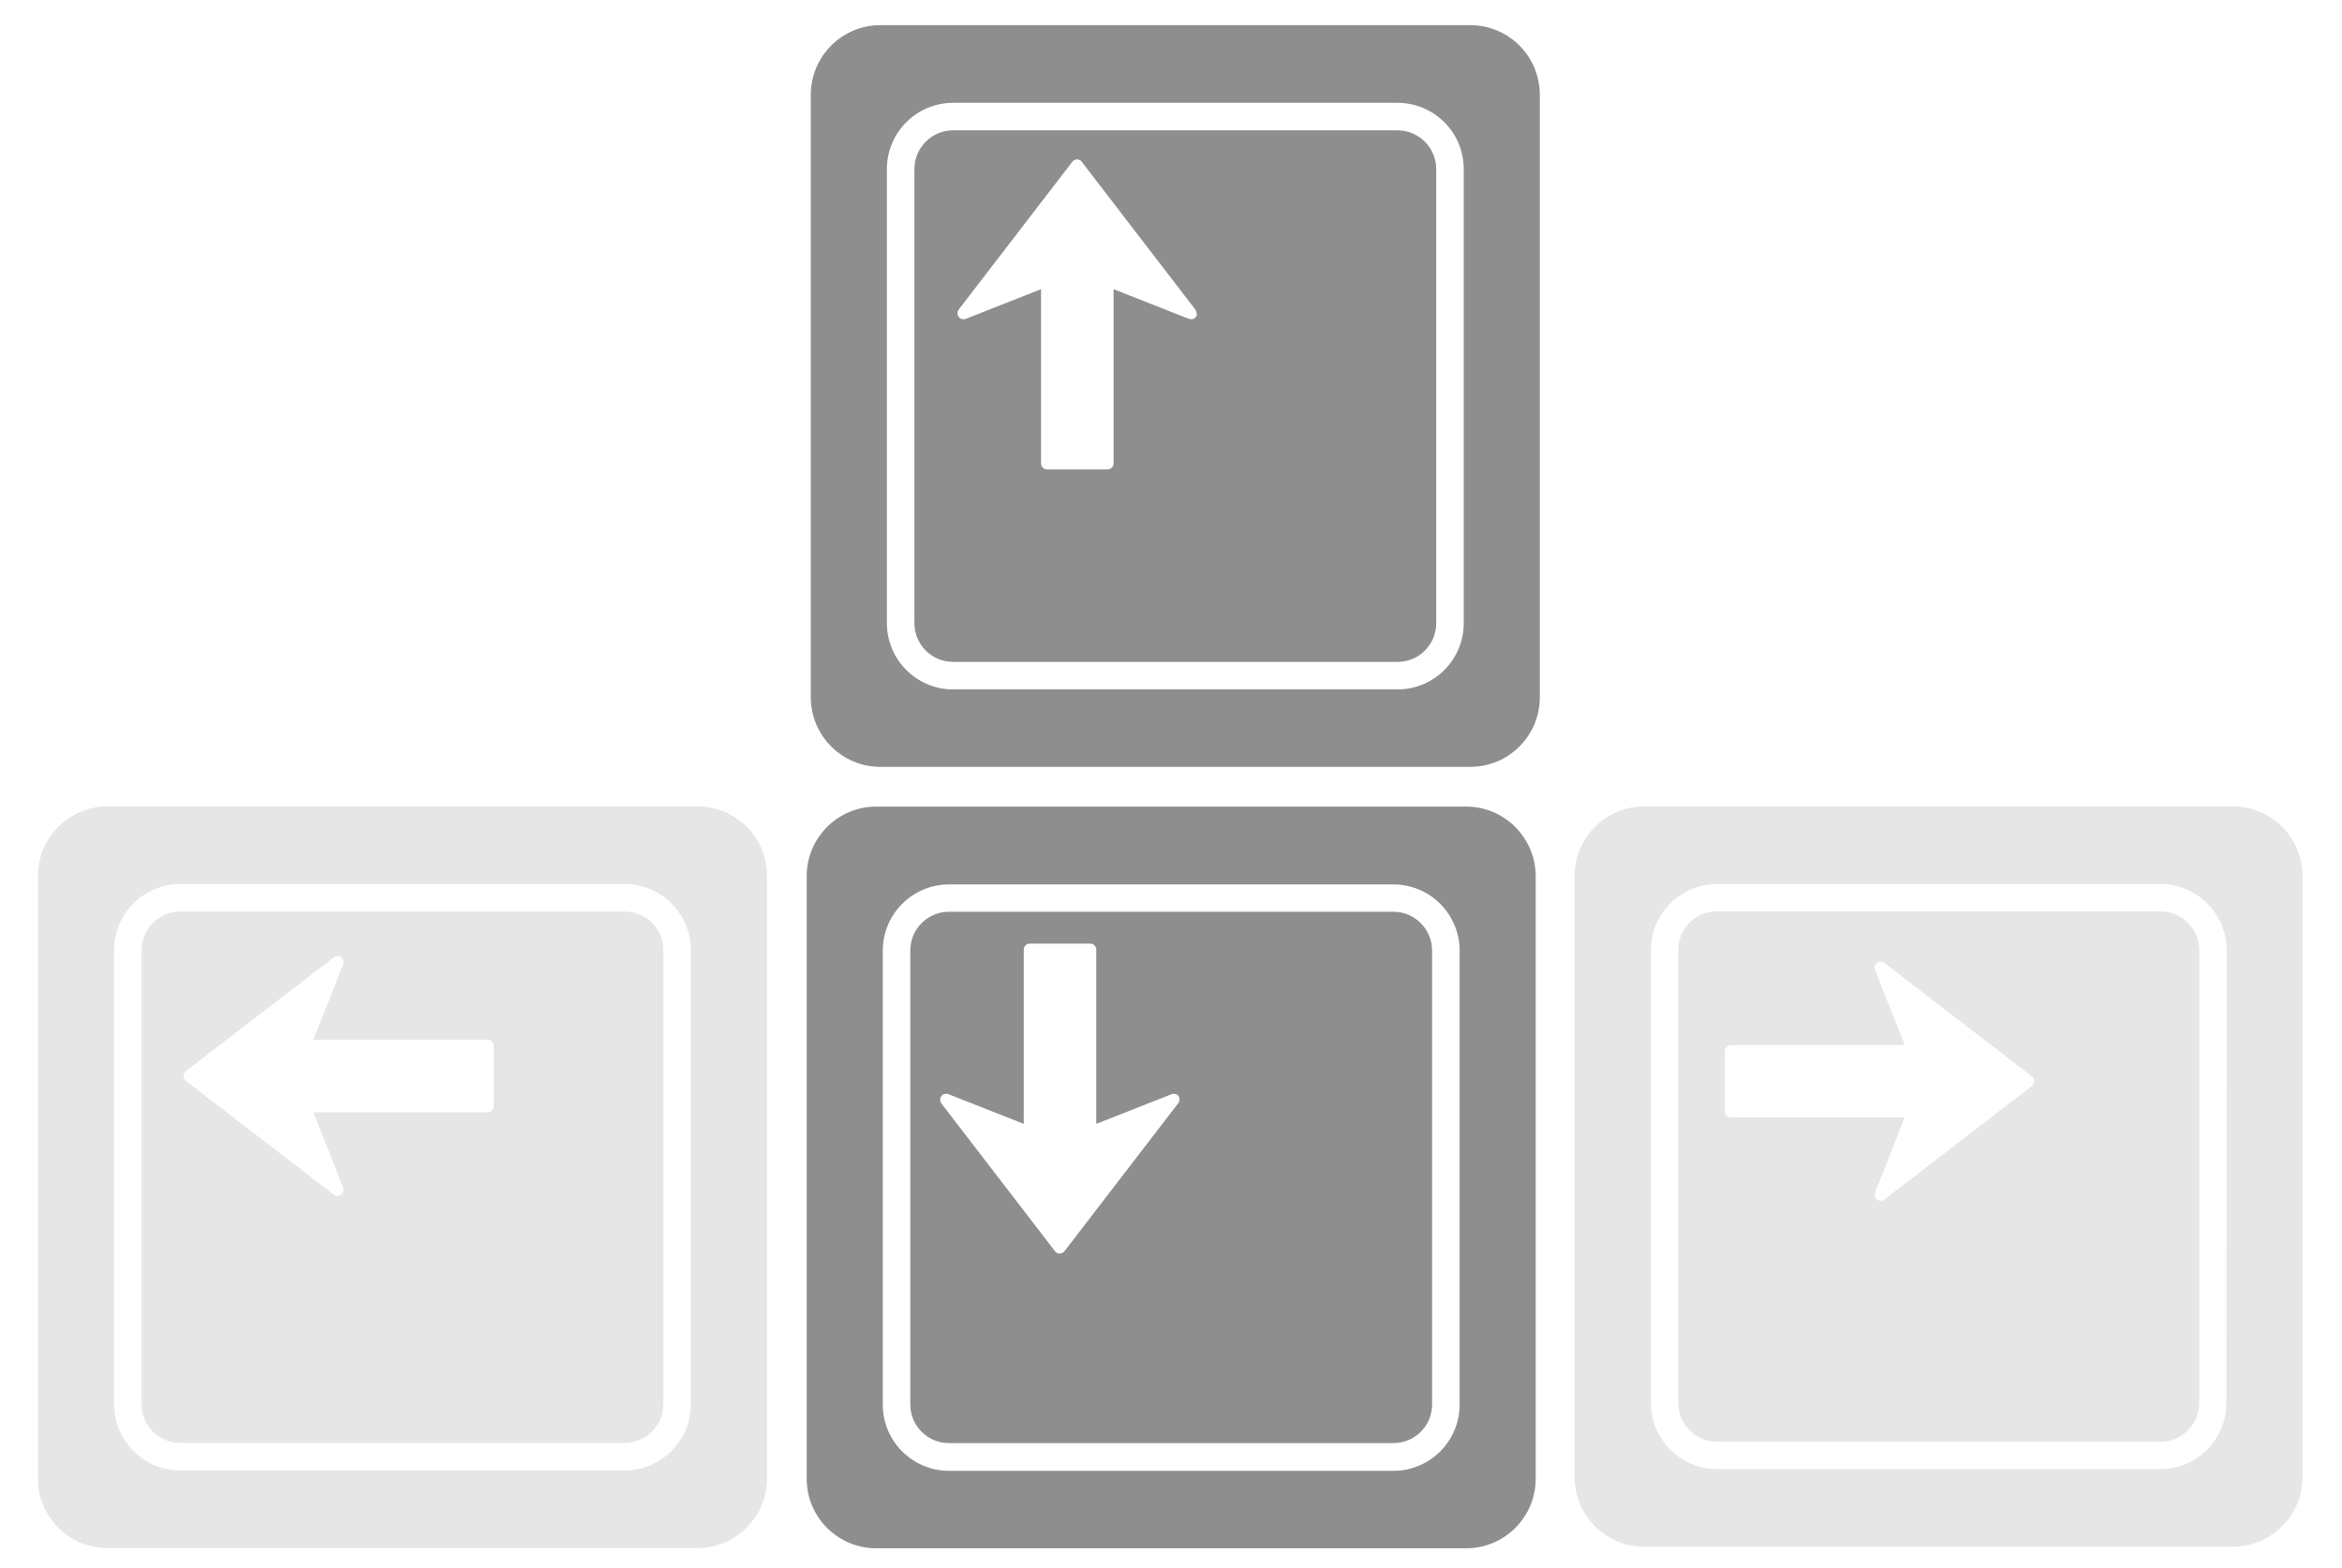
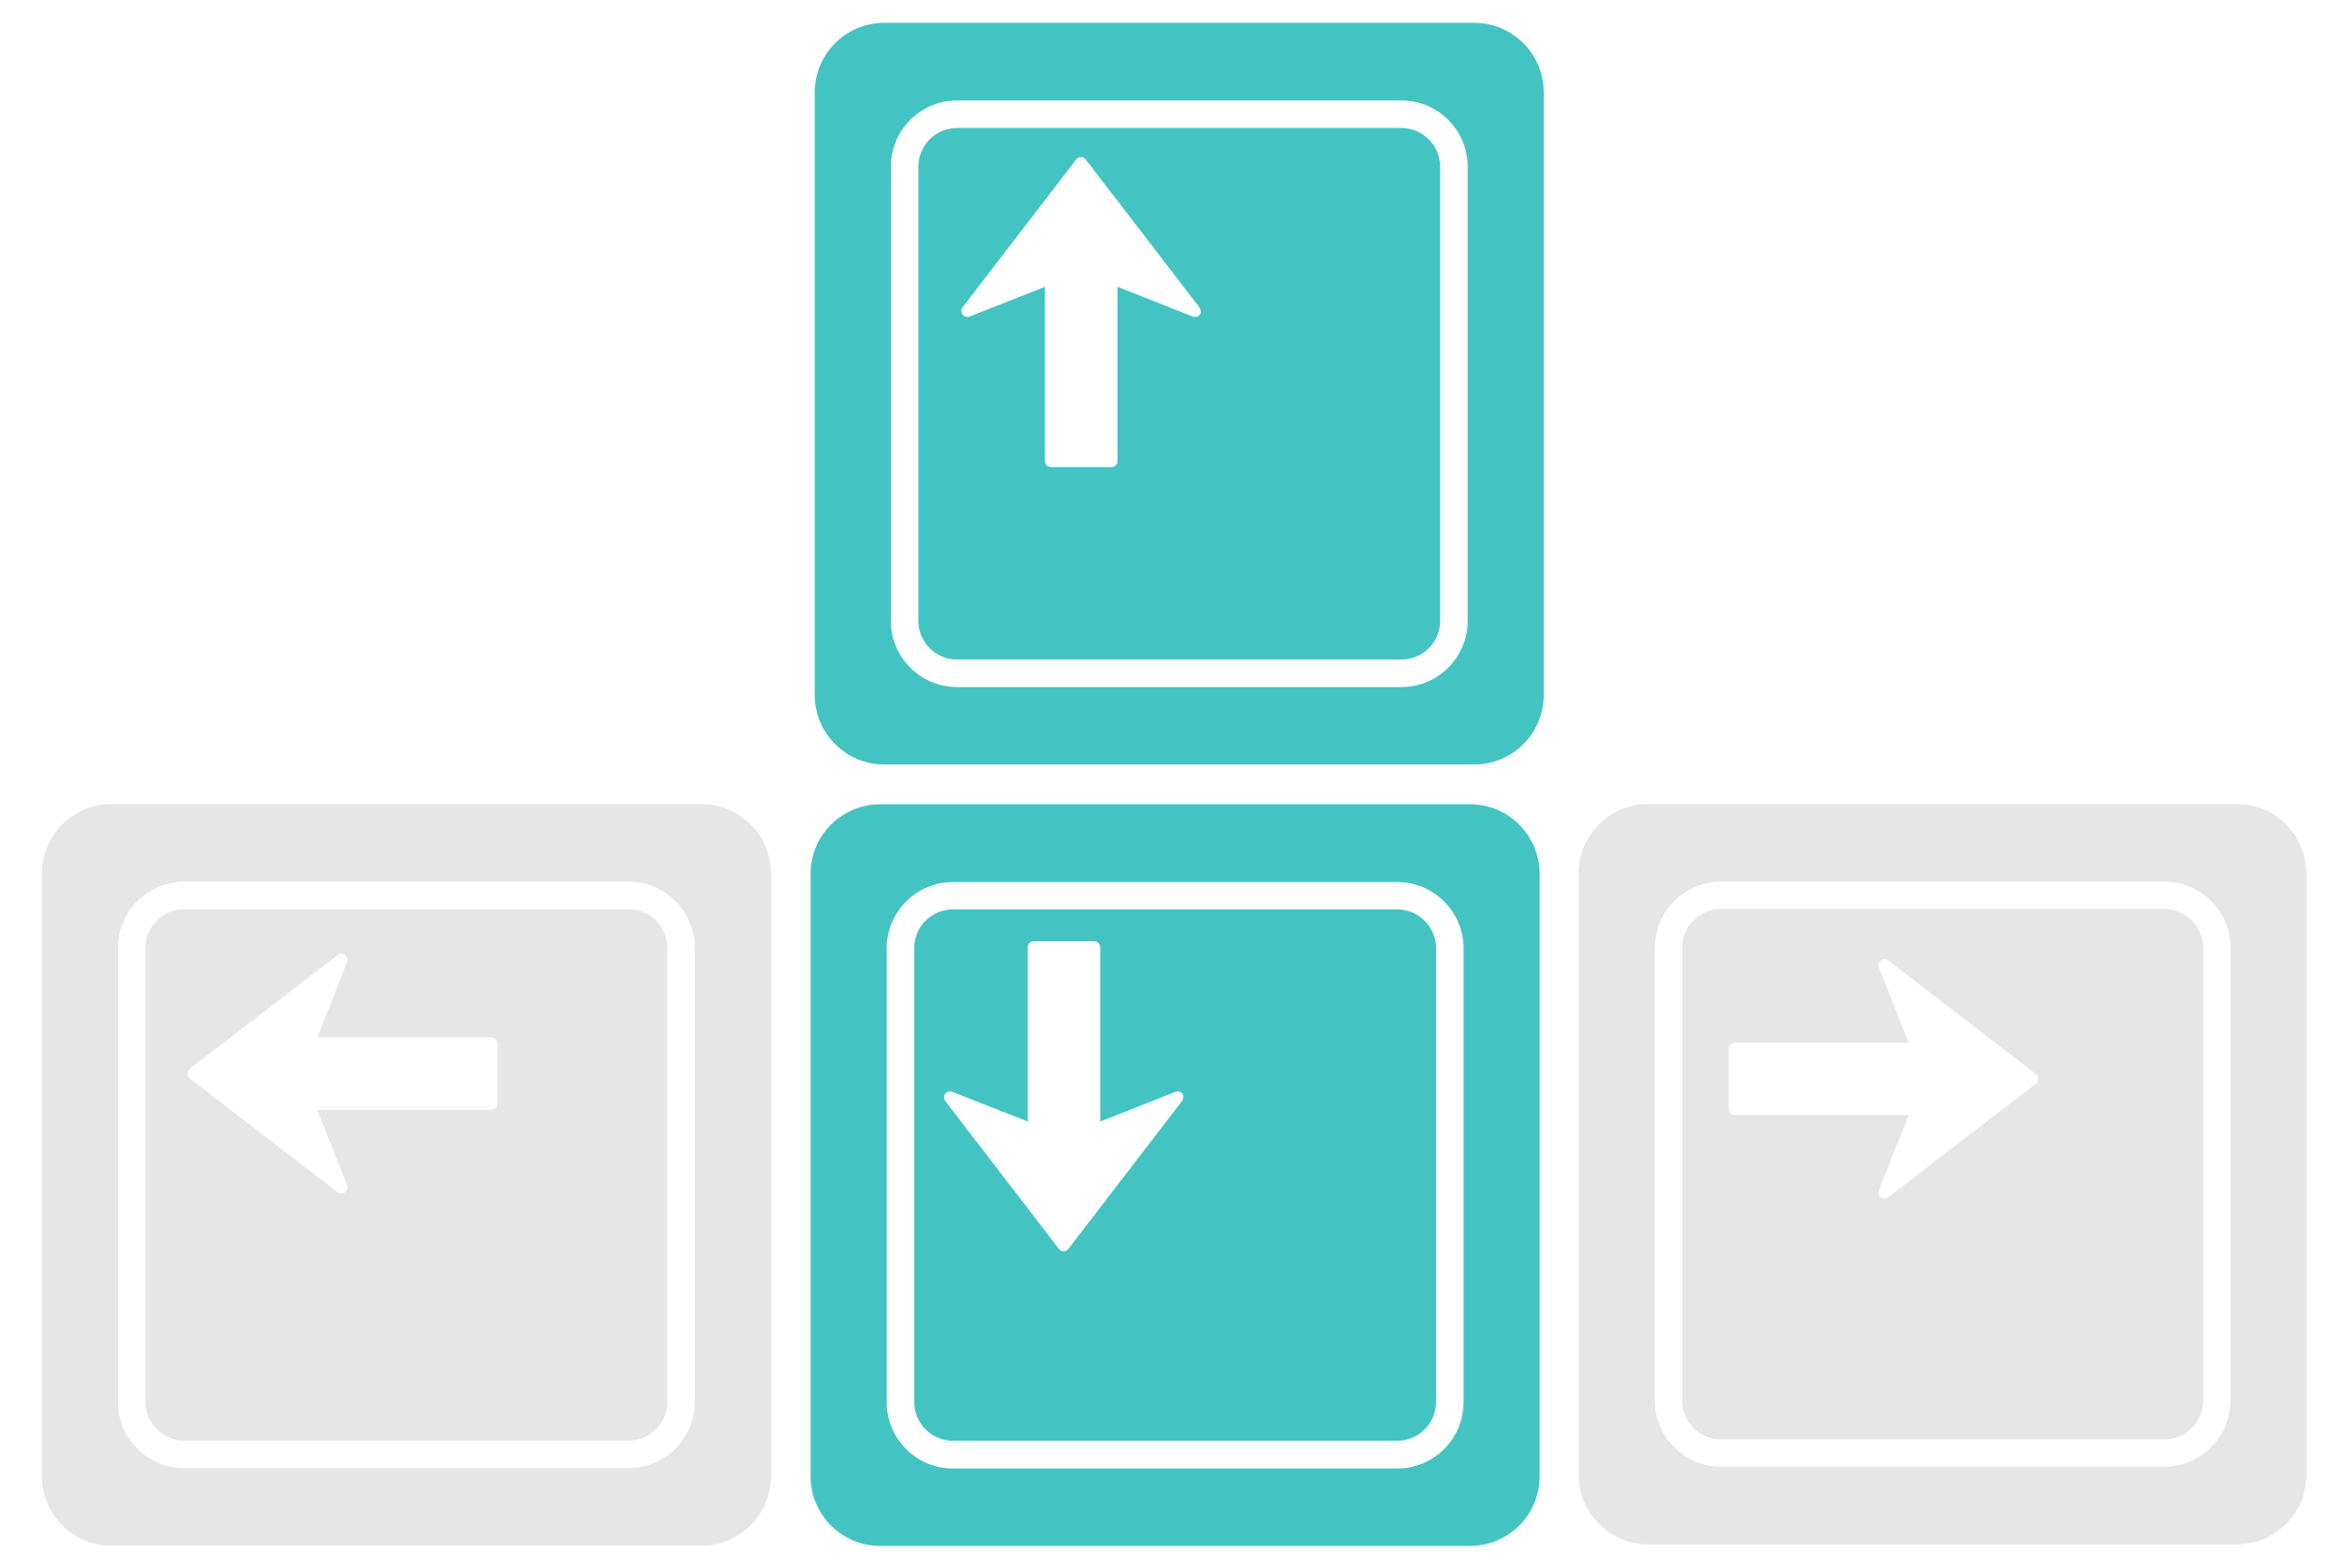
<svg xmlns="http://www.w3.org/2000/svg" version="1.1" id="Layer_1" x="0px" y="0px" viewBox="96 102.8 1191.2 797.2" style="enable-background:new 96 102.8 1191.2 797.2;" xml:space="preserve">
  <style type="text/css">
- 	.st0{fill:#8E8E8E;}
+ 	.st0{fill:#43C4C2;}
	.st1{fill:#E6E6E7;}
</style>
-   <path class="st0" d="M804.7,566.6h-226c-10.9,0-19.7,8.8-19.7,19.7v230.9c0,10.9,8.8,19.7,19.7,19.7h226c10.9,0,19.7-8.8,19.7-19.7  V586.4C824.4,575.5,815.6,566.6,804.7,566.6z M695.2,664.1l-57.8,75.2c-0.6,0.8-1.5,1.2-2.4,1.2c-1,0-1.9-0.4-2.4-1.2l-57.8-75.2  c-0.4-0.6-0.6-1.2-0.6-1.9c0-0.6,0.2-1.3,0.6-1.8c0.8-1.1,2.3-1.5,3.6-1l38.3,15.1v-88.6c0-1.7,1.4-3.1,3.1-3.1h30.7  c1.7,0,3.1,1.4,3.1,3.1v88.6l38.3-15.1c1.3-0.5,2.7-0.1,3.6,1C696.1,661.5,696.1,663,695.2,664.1z M841.7,513.1h-300  c-19.6,0-35.4,15.9-35.4,35.4V855c0,19.6,15.9,35.4,35.4,35.4h300c19.6,0,35.4-15.9,35.4-35.4V548.6  C877.1,529,861.2,513.1,841.7,513.1z M838.4,817.3c0,18.6-15.1,33.7-33.7,33.7h-226c-18.6,0-33.7-15.1-33.7-33.7V586.4  c0-18.6,15.1-33.7,33.7-33.7h226c18.6,0,33.7,15.1,33.7,33.7V817.3z" />
-   <path class="st1" d="M1194.8,566.4H969.3c-10.9,0-19.7,8.8-19.7,19.7v230.4c0,10.9,8.8,19.7,19.7,19.7h225.6  c10.8,0,19.7-8.8,19.7-19.7V586.1C1214.5,575.2,1205.7,566.4,1194.8,566.4z M1129.4,655.3l-75,57.7c-0.6,0.4-1.2,0.6-1.9,0.6  c-0.6,0-1.3-0.2-1.8-0.6c-1.1-0.8-1.5-2.3-1-3.6l15.1-38.2h-88.4c-1.7,0-3.1-1.4-3.1-3.1v-30.6c0-1.7,1.4-3.1,3.1-3.1h88.4  l-15.1-38.2c-0.5-1.3-0.1-2.7,1-3.6c1.1-0.8,2.6-0.8,3.7,0l75,57.7c0.8,0.6,1.2,1.5,1.2,2.4C1130.6,653.8,1130.2,654.7,1129.4,655.3  z M1231.7,513H932.3c-19.5,0-35.4,15.8-35.4,35.4v305.8c0,19.5,15.8,35.4,35.4,35.4h299.4c19.5,0,35.4-15.8,35.4-35.4V548.4  C1267.1,528.8,1251.2,513,1231.7,513z M1228.4,816.5c0,18.5-15.1,33.6-33.6,33.6H969.3c-18.5,0-33.6-15.1-33.6-33.6V586.1  c0-18.5,15.1-33.6,33.6-33.6h225.6c18.5,0,33.6,15.1,33.6,33.6L1228.4,816.5L1228.4,816.5z" />
+   <path class="st0" d="M806.7,565.4h-226c-10.9,0-19.7,8.8-19.7,19.7V816c0,10.9,8.8,19.7,19.7,19.7h226c10.9,0,19.7-8.8,19.7-19.7  V585.2C826.4,574.3,817.6,565.4,806.7,565.4z M697.2,662.9l-57.8,75.2c-0.6,0.8-1.5,1.2-2.4,1.2c-1,0-1.9-0.4-2.4-1.2l-57.8-75.2  c-0.4-0.6-0.6-1.2-0.6-1.9c0-0.6,0.2-1.3,0.6-1.8c0.8-1.1,2.3-1.5,3.6-1l38.3,15.1v-88.6c0-1.7,1.4-3.1,3.1-3.1h30.7  c1.7,0,3.1,1.4,3.1,3.1v88.6l38.3-15.1c1.3-0.5,2.7-0.1,3.6,1C698.1,660.3,698.1,661.8,697.2,662.9z M843.7,511.9h-300  c-19.6,0-35.4,15.9-35.4,35.4v306.5c0,19.6,15.9,35.4,35.4,35.4h300c19.6,0,35.4-15.9,35.4-35.4V547.4  C879.1,527.8,863.2,511.9,843.7,511.9z M840.4,816.1c0,18.6-15.1,33.7-33.7,33.7h-226c-18.6,0-33.7-15.1-33.7-33.7V585.2  c0-18.6,15.1-33.7,33.7-33.7h226c18.6,0,33.7,15.1,33.7,33.7V816.1z" />
+   <path class="st1" d="M1196.8,565.2H971.3c-10.9,0-19.7,8.8-19.7,19.7v230.4c0,10.9,8.8,19.7,19.7,19.7h225.6  c10.8,0,19.7-8.8,19.7-19.7V584.9C1216.5,574,1207.7,565.2,1196.8,565.2z M1131.4,654.1l-75,57.7c-0.6,0.4-1.2,0.6-1.9,0.6  c-0.6,0-1.3-0.2-1.8-0.6c-1.1-0.8-1.5-2.3-1-3.6l15.1-38.2h-88.4c-1.7,0-3.1-1.4-3.1-3.1v-30.6c0-1.7,1.4-3.1,3.1-3.1h88.4  l-15.1-38.2c-0.5-1.3-0.1-2.7,1-3.6c1.1-0.8,2.6-0.8,3.7,0l75,57.7c0.8,0.6,1.2,1.5,1.2,2.4C1132.6,652.6,1132.2,653.5,1131.4,654.1  z M1233.7,511.8H934.3c-19.5,0-35.4,15.8-35.4,35.4V853c0,19.5,15.8,35.4,35.4,35.4h299.4c19.5,0,35.4-15.8,35.4-35.4V547.2  C1269.1,527.6,1253.2,511.8,1233.7,511.8z M1230.4,815.3c0,18.5-15.1,33.6-33.6,33.6H971.3c-18.5,0-33.6-15.1-33.6-33.6V584.9  c0-18.5,15.1-33.6,33.6-33.6h225.6c18.5,0,33.6,15.1,33.6,33.6L1230.4,815.3L1230.4,815.3z" />
  <g>
-     <path class="st0" d="M806.8,169.1h-226c-10.9,0-19.7,8.8-19.7,19.7v231c0,10.9,8.8,19.7,19.7,19.7h226c10.9,0,19.7-8.8,19.7-19.7   v-231C826.5,178,817.7,169.1,806.8,169.1z M704.3,264c-0.8,1.1-2.3,1.5-3.6,1l-38.3-15.1v88.6c0,1.7-1.4,3.1-3.1,3.1h-30.7   c-1.7,0-3.1-1.4-3.1-3.1v-88.6L587.2,265c-1.3,0.5-2.7,0.1-3.6-1c-0.8-1.1-0.8-2.6,0-3.7l57.8-75.2c0.6-0.8,1.5-1.2,2.4-1.2   c1,0,1.9,0.4,2.4,1.2l57.8,75.2c0.4,0.6,0.6,1.2,0.6,1.9C704.9,262.8,704.7,263.5,704.3,264z M843.8,115.6h-300   c-19.6,0-35.4,15.9-35.4,35.4v306.5c0,19.6,15.9,35.4,35.4,35.4h300c19.6,0,35.4-15.9,35.4-35.4V151.1   C879.2,131.5,863.4,115.6,843.8,115.6z M840.5,419.8c0,18.6-15.1,33.7-33.7,33.7h-226c-18.6,0-33.7-15.1-33.7-33.7v-231   c0-18.6,15.1-33.7,33.7-33.7h226c18.6,0,33.7,15.1,33.7,33.7V419.8z" />
+     <path class="st0" d="M808.8,167.9h-226c-10.9,0-19.7,8.8-19.7,19.7v231c0,10.9,8.8,19.7,19.7,19.7h226c10.9,0,19.7-8.8,19.7-19.7   v-231C828.5,176.8,819.7,167.9,808.8,167.9z M706.3,262.8c-0.8,1.1-2.3,1.5-3.6,1l-38.3-15.1v88.6c0,1.7-1.4,3.1-3.1,3.1h-30.7   c-1.7,0-3.1-1.4-3.1-3.1v-88.6l-38.3,15.1c-1.3,0.5-2.7,0.1-3.6-1c-0.8-1.1-0.8-2.6,0-3.7l57.8-75.2c0.6-0.8,1.5-1.2,2.4-1.2   c1,0,1.9,0.4,2.4,1.2l57.8,75.2c0.4,0.6,0.6,1.2,0.6,1.9C706.9,261.6,706.7,262.3,706.3,262.8z M845.8,114.4h-300   c-19.6,0-35.4,15.9-35.4,35.4v306.5c0,19.6,15.9,35.4,35.4,35.4h300c19.6,0,35.4-15.9,35.4-35.4V149.9   C881.2,130.3,865.4,114.4,845.8,114.4z M842.5,418.6c0,18.6-15.1,33.7-33.7,33.7h-226c-18.6,0-33.7-15.1-33.7-33.7v-231   c0-18.6,15.1-33.7,33.7-33.7h226c18.6,0,33.7,15.1,33.7,33.7V418.6z" />
  </g>
-   <path class="st1" d="M413.7,566.5h-226c-10.9,0-19.7,8.8-19.7,19.7v230.9c0,10.9,8.8,19.7,19.7,19.7h226c10.9,0,19.7-8.8,19.7-19.7  V586.2C433.5,575.3,424.6,566.5,413.7,566.5z M190.6,647.6l75.2-57.8c0.6-0.4,1.2-0.6,1.9-0.6c0.6,0,1.3,0.2,1.8,0.6  c1.1,0.8,1.5,2.3,1,3.6l-15.1,38.3H344c1.7,0,3.1,1.4,3.1,3.1v30.7c0,1.7-1.4,3.1-3.1,3.1h-88.6l15.1,38.3c0.5,1.3,0.1,2.7-1,3.6  c-1.1,0.8-2.6,0.8-3.7,0l-75.2-57.8c-0.8-0.6-1.2-1.5-1.2-2.4C189.4,649,189.9,648.1,190.6,647.6z M450.7,513h-300  c-19.6,0-35.4,15.9-35.4,35.4v306.5c0,19.6,15.9,35.4,35.4,35.4h300c19.6,0,35.4-15.9,35.4-35.4V548.4  C486.2,528.8,470.3,513,450.7,513z M447.4,817.1c0,18.6-15.1,33.7-33.7,33.7h-226c-18.6,0-33.7-15.1-33.7-33.7V586.2  c0-18.6,15.1-33.7,33.7-33.7h226c18.6,0,33.7,15.1,33.7,33.7L447.4,817.1L447.4,817.1z" />
+   <path class="st1" d="M415.7,565.3h-226c-10.9,0-19.7,8.8-19.7,19.7v230.9c0,10.9,8.8,19.7,19.7,19.7h226c10.9,0,19.7-8.8,19.7-19.7  V585C435.5,574.1,426.6,565.3,415.7,565.3z M192.6,646.4l75.2-57.8c0.6-0.4,1.2-0.6,1.9-0.6c0.6,0,1.3,0.2,1.8,0.6  c1.1,0.8,1.5,2.3,1,3.6l-15.1,38.3H346c1.7,0,3.1,1.4,3.1,3.1v30.7c0,1.7-1.4,3.1-3.1,3.1h-88.6l15.1,38.3c0.5,1.3,0.1,2.7-1,3.6  c-1.1,0.8-2.6,0.8-3.7,0l-75.2-57.8c-0.8-0.6-1.2-1.5-1.2-2.4C191.4,647.8,191.9,646.9,192.6,646.4z M452.7,511.8h-300  c-19.6,0-35.4,15.9-35.4,35.4v306.5c0,19.6,15.9,35.4,35.4,35.4h300c19.6,0,35.4-15.9,35.4-35.4V547.2  C488.2,527.6,472.3,511.8,452.7,511.8z M449.4,815.9c0,18.6-15.1,33.7-33.7,33.7h-226c-18.6,0-33.7-15.1-33.7-33.7V585  c0-18.6,15.1-33.7,33.7-33.7h226c18.6,0,33.7,15.1,33.7,33.7V815.9L449.4,815.9z" />
</svg>
